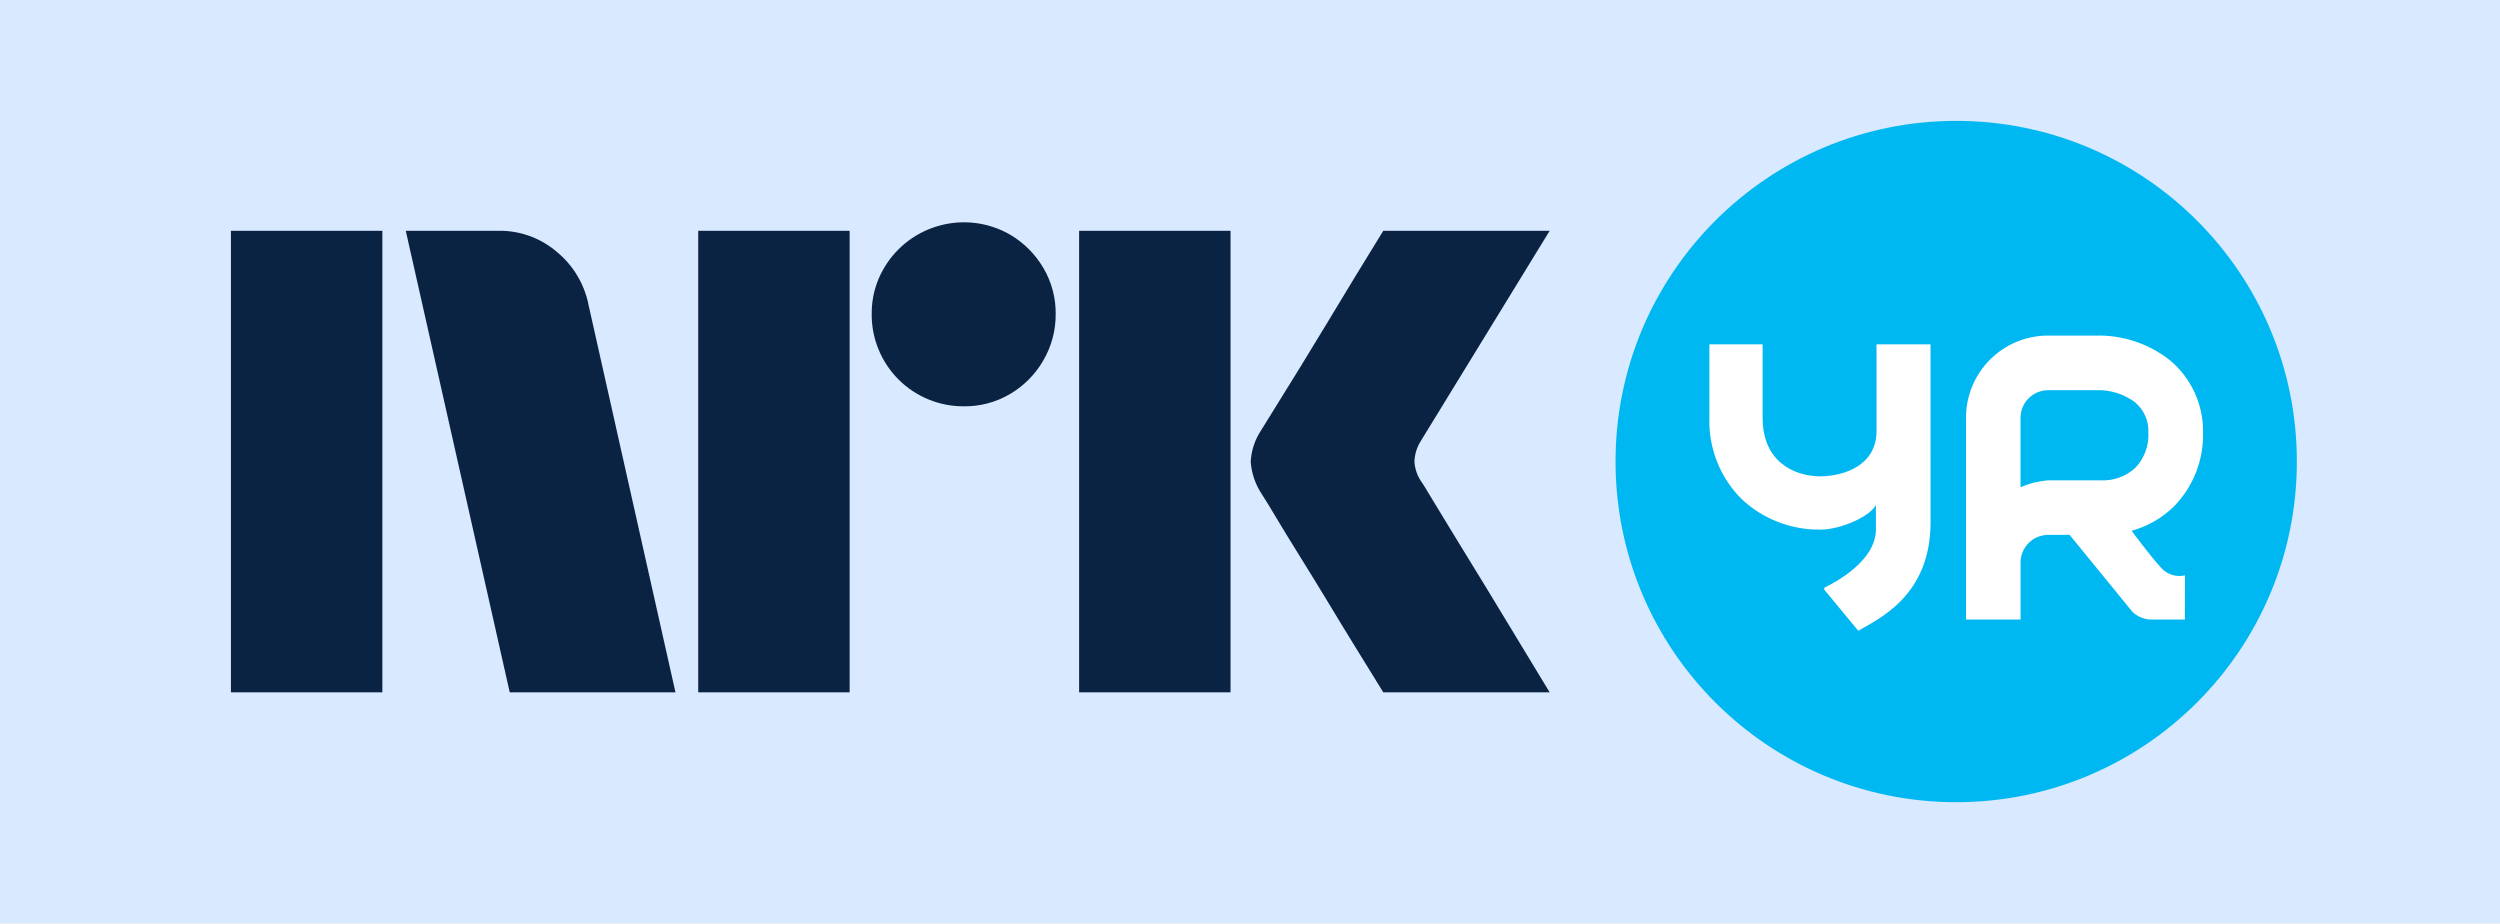
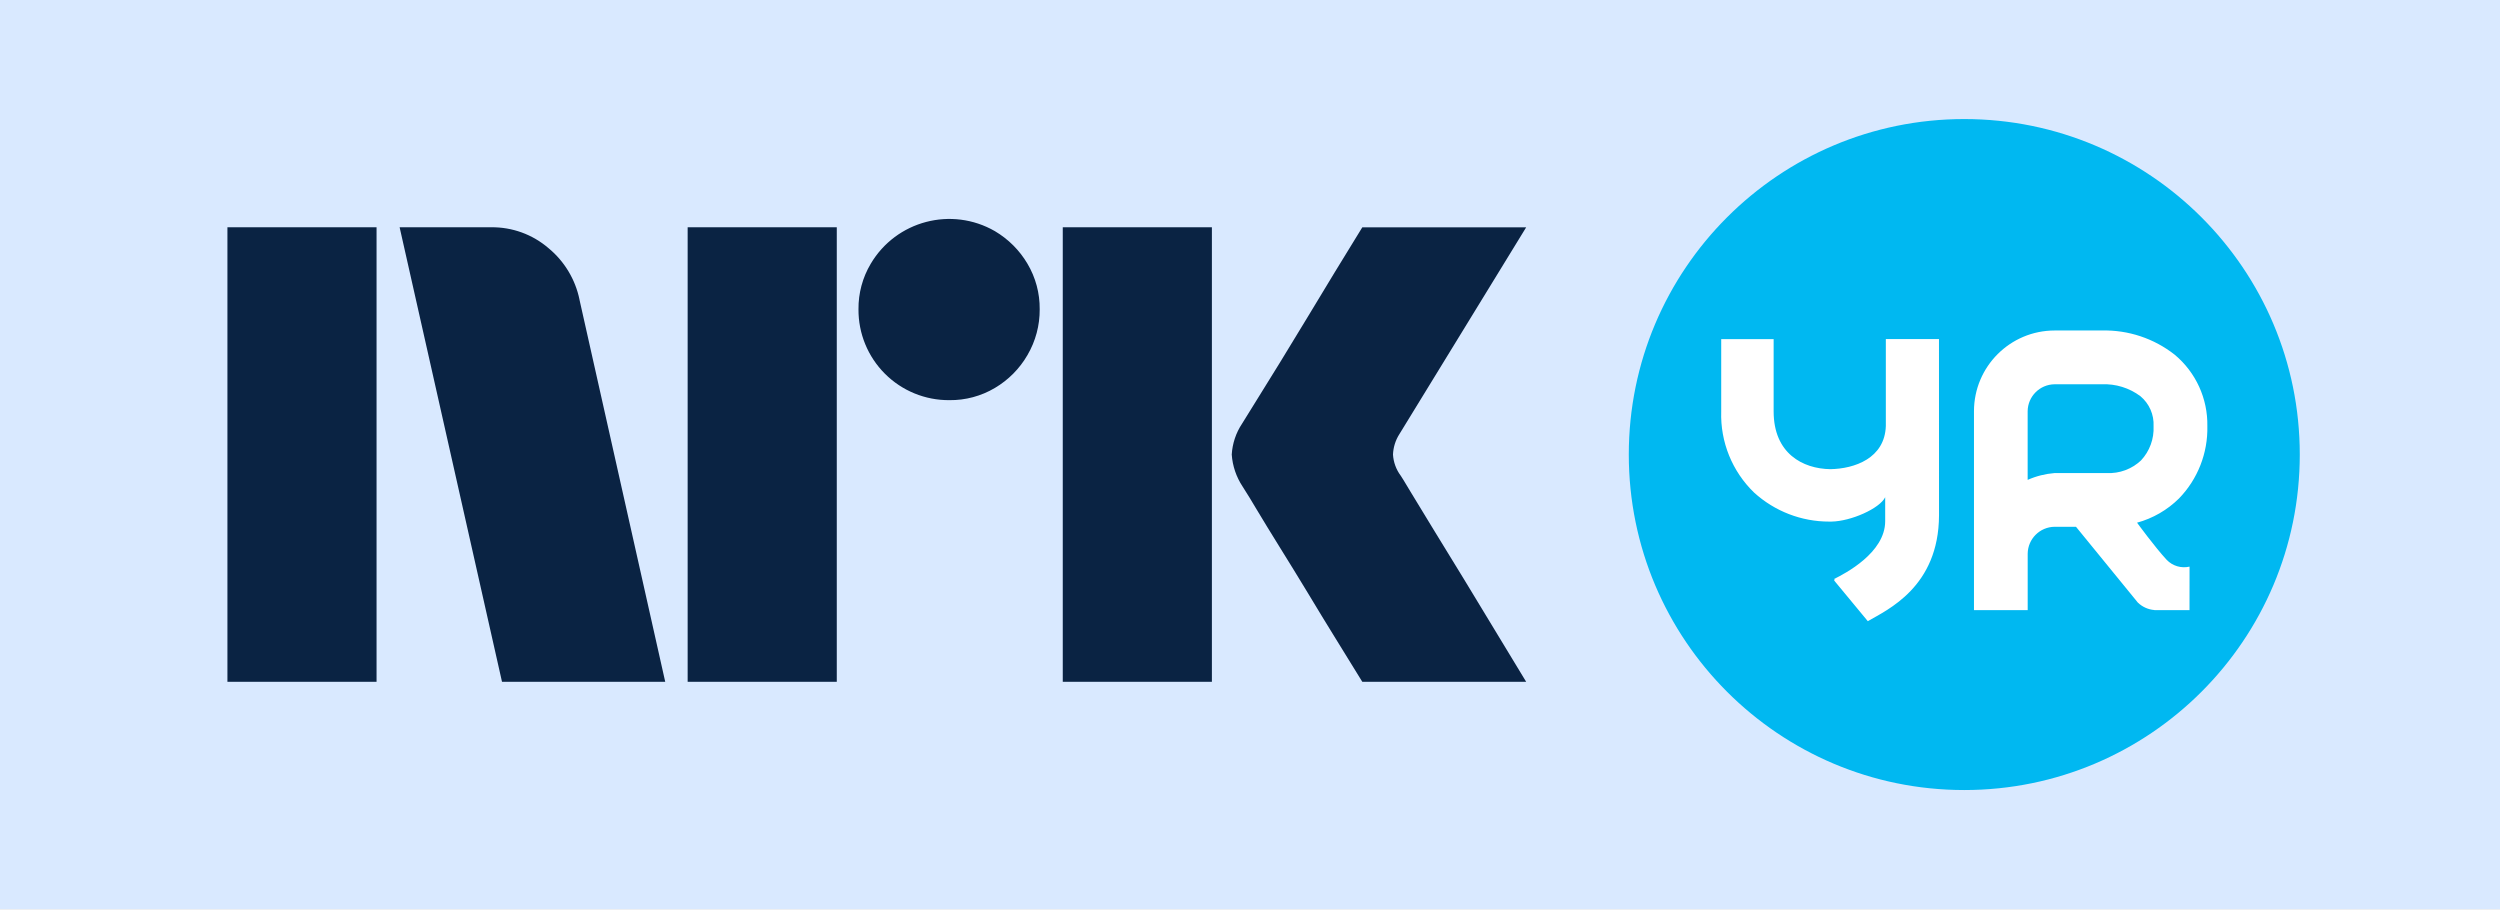
- <svg xmlns="http://www.w3.org/2000/svg" viewBox="0 0 65 24">
-   <path fill="#D9E9FF" d="M0 0h65v24H0z" />
+ <svg xmlns="http://www.w3.org/2000/svg" viewBox="0 0 66 24">
+   <path fill="#D9E9FF" d="M0 0h66v24H0z" />
  <path fill="#0A2343" d="M6.004 18V6h3.937V18H6.004Zm9.294-10.09L17.562 18h-4.309L10.55 6h2.416a2.276 2.276 0 0 1 1.513.55c.42.345.71.826.82 1.36ZM18.154 18V6h3.937V18h-3.937Zm6.91-7.436a2.382 2.382 0 0 1-2.4-2.4 2.303 2.303 0 0 1 .323-1.2 2.411 2.411 0 0 1 3.278-.862c.355.21.652.506.861.862.215.363.326.778.322 1.2.003.425-.108.842-.322 1.208a2.4 2.4 0 0 1-.861.87 2.3 2.3 0 0 1-1.2.322ZM28.057 18V6h3.937V18h-3.937Zm8.922-5.442c.011.012.096.15.253.414.158.264.364.603.617 1.014a309.436 309.436 0 0 1 1.597 2.62c.247.411.529.876.845 1.394h-4.326c-.27-.44-.516-.837-.735-1.192-.22-.355-.453-.738-.7-1.149-.249-.41-.494-.81-.737-1.2-.242-.389-.45-.73-.625-1.022a18.04 18.04 0 0 0-.363-.592 1.748 1.748 0 0 1-.287-.845c.017-.29.11-.57.27-.811.068-.113.192-.313.372-.6s.391-.628.633-1.022c.243-.395.488-.798.736-1.209l.7-1.157.736-1.2h4.326l-3.346 5.458a1.079 1.079 0 0 0-.17.541c.012.202.083.396.204.558Z" />
-   <circle cx="50.861" cy="12" r="8.571" fill="#fff" />
-   <path fill="#00B8F1" d="M54.495 10.145h-1.252a.719.719 0 0 0-.709.71v1.814c.225-.1.465-.16.71-.18h1.379a1.232 1.232 0 0 0 .903-.333 1.236 1.236 0 0 0 .332-.903.969.969 0 0 0-.348-.794 1.587 1.587 0 0 0-1.015-.314Z" />
-   <path fill="#00B8F1" d="M50.861 3.143a8.857 8.857 0 1 0 0 17.714 8.857 8.857 0 0 0 0-17.714Zm-.667 10.462c-.006 1.892-1.363 2.494-1.88 2.794l-.891-1.078.02-.01-.02-.025c.286-.143 1.351-.69 1.351-1.527v-.632c-.146.298-.905.635-1.421.643h-.057a2.94 2.94 0 0 1-1.985-.767 2.854 2.854 0 0 1-.867-2.14V8.953h1.384v1.908c0 1.11.768 1.514 1.497 1.525.638-.01 1.438-.286 1.465-1.14V8.952h1.403l.001 4.652Zm6.01 1.174a.636.636 0 0 0 .605.18l-.002 1.148h-.84l-.027.001-.03-.001h-.03v-.002a.711.711 0 0 1-.436-.197l-1.634-2.001h-.565a.719.719 0 0 0-.71.71v1.49h-1.418v-5.253a2.132 2.132 0 0 1 2.128-2.129h1.251a2.989 2.989 0 0 1 1.921.64 2.4 2.4 0 0 1 .862 1.886 2.655 2.655 0 0 1-.748 1.908c-.309.306-.69.526-1.109.64 0 0 .479.655.783.98Z" />
+   <circle cx="51.857" cy="12" r="8.571" fill="#fff" />
+   <path fill="#00B8F1" d="M55.49 10.145h-1.25a.719.719 0 0 0-.71.71v1.814c.224-.1.464-.16.71-.18h1.379a1.232 1.232 0 0 0 .903-.333 1.236 1.236 0 0 0 .332-.903.967.967 0 0 0-.348-.794 1.586 1.586 0 0 0-1.016-.314Z" />
+   <path fill="#00B8F1" d="M51.857 3.143a8.857 8.857 0 1 0 0 17.714 8.857 8.857 0 0 0 0-17.714Zm-.667 10.462c-.006 1.892-1.363 2.494-1.88 2.794l-.892-1.078.021-.01-.02-.025c.286-.143 1.35-.69 1.35-1.527v-.632c-.146.298-.904.635-1.42.643h-.057a2.94 2.94 0 0 1-1.985-.767 2.854 2.854 0 0 1-.867-2.14V8.953h1.384v1.908c0 1.11.768 1.514 1.496 1.525.638-.01 1.438-.286 1.466-1.14V8.952h1.403l.001 4.652Zm6.01 1.174a.636.636 0 0 0 .604.18l-.001 1.148h-.84l-.028.001-.03-.001h-.03v-.002a.711.711 0 0 1-.436-.197l-1.633-2.001h-.565a.719.719 0 0 0-.71.71v1.49h-1.418v-5.253a2.132 2.132 0 0 1 2.128-2.129h1.25a2.99 2.99 0 0 1 1.922.64 2.399 2.399 0 0 1 .861 1.886 2.655 2.655 0 0 1-.748 1.908 2.52 2.52 0 0 1-1.108.64s.479.655.782.98Z" />
</svg>
